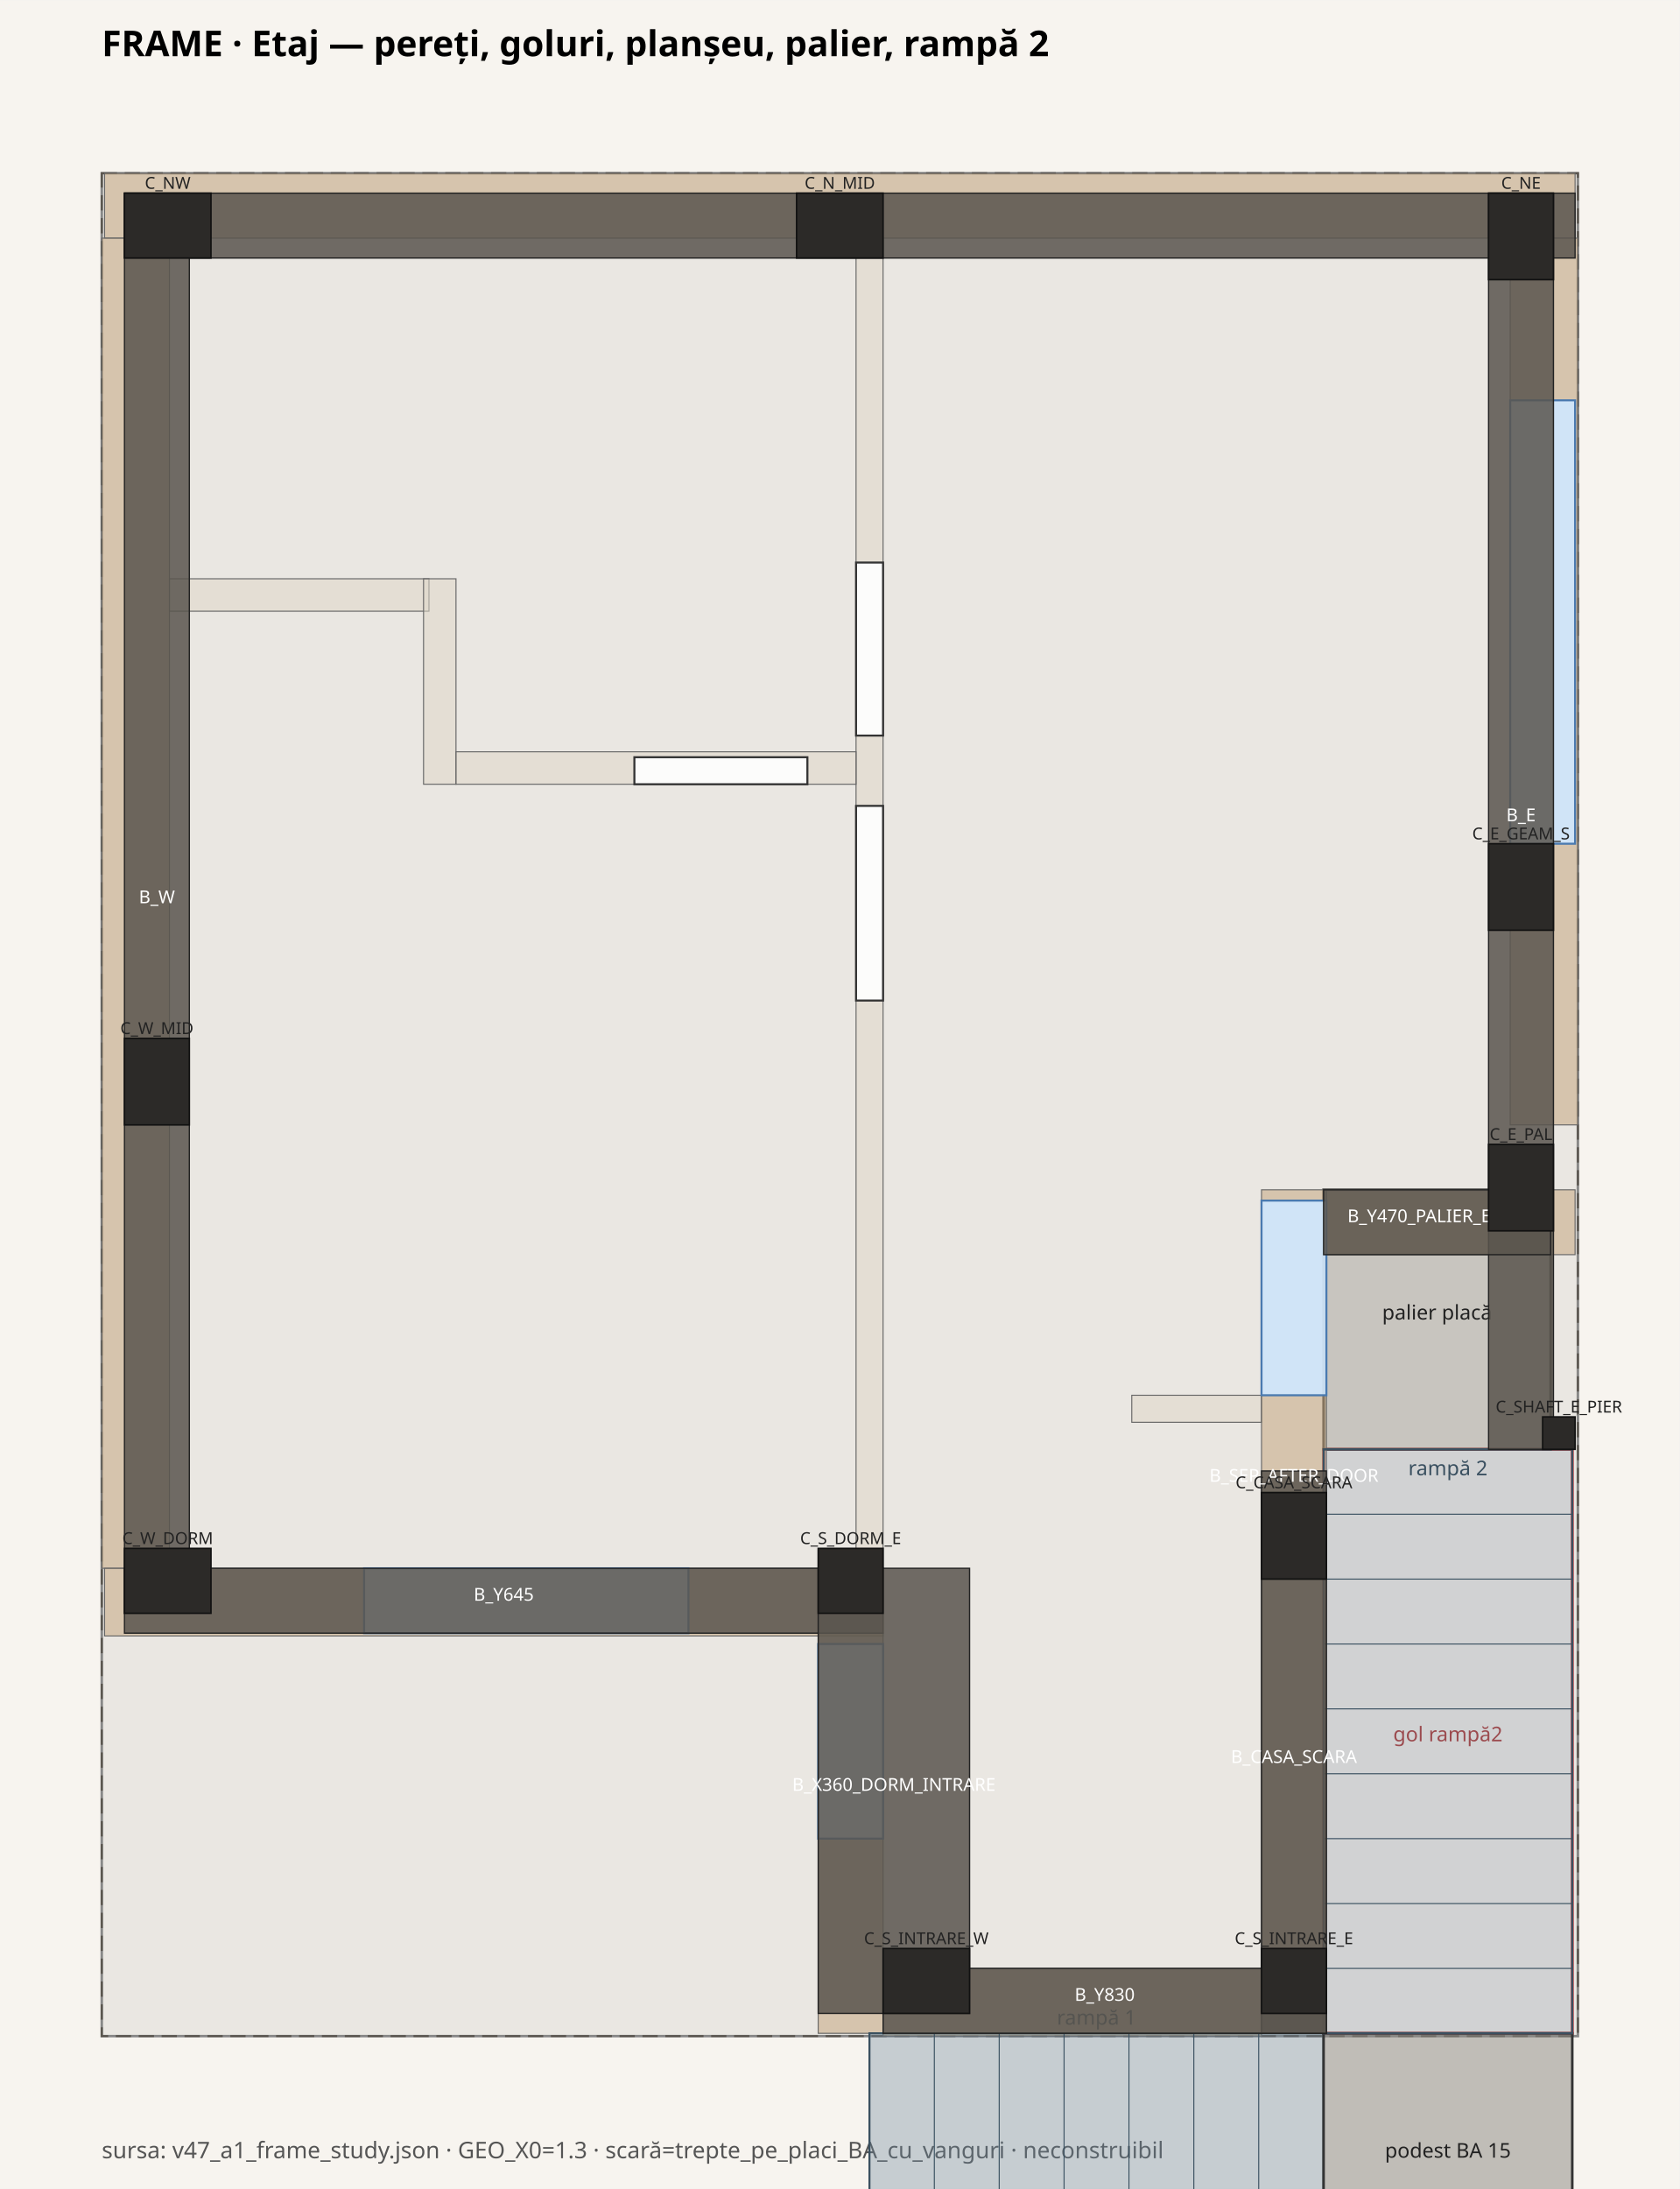
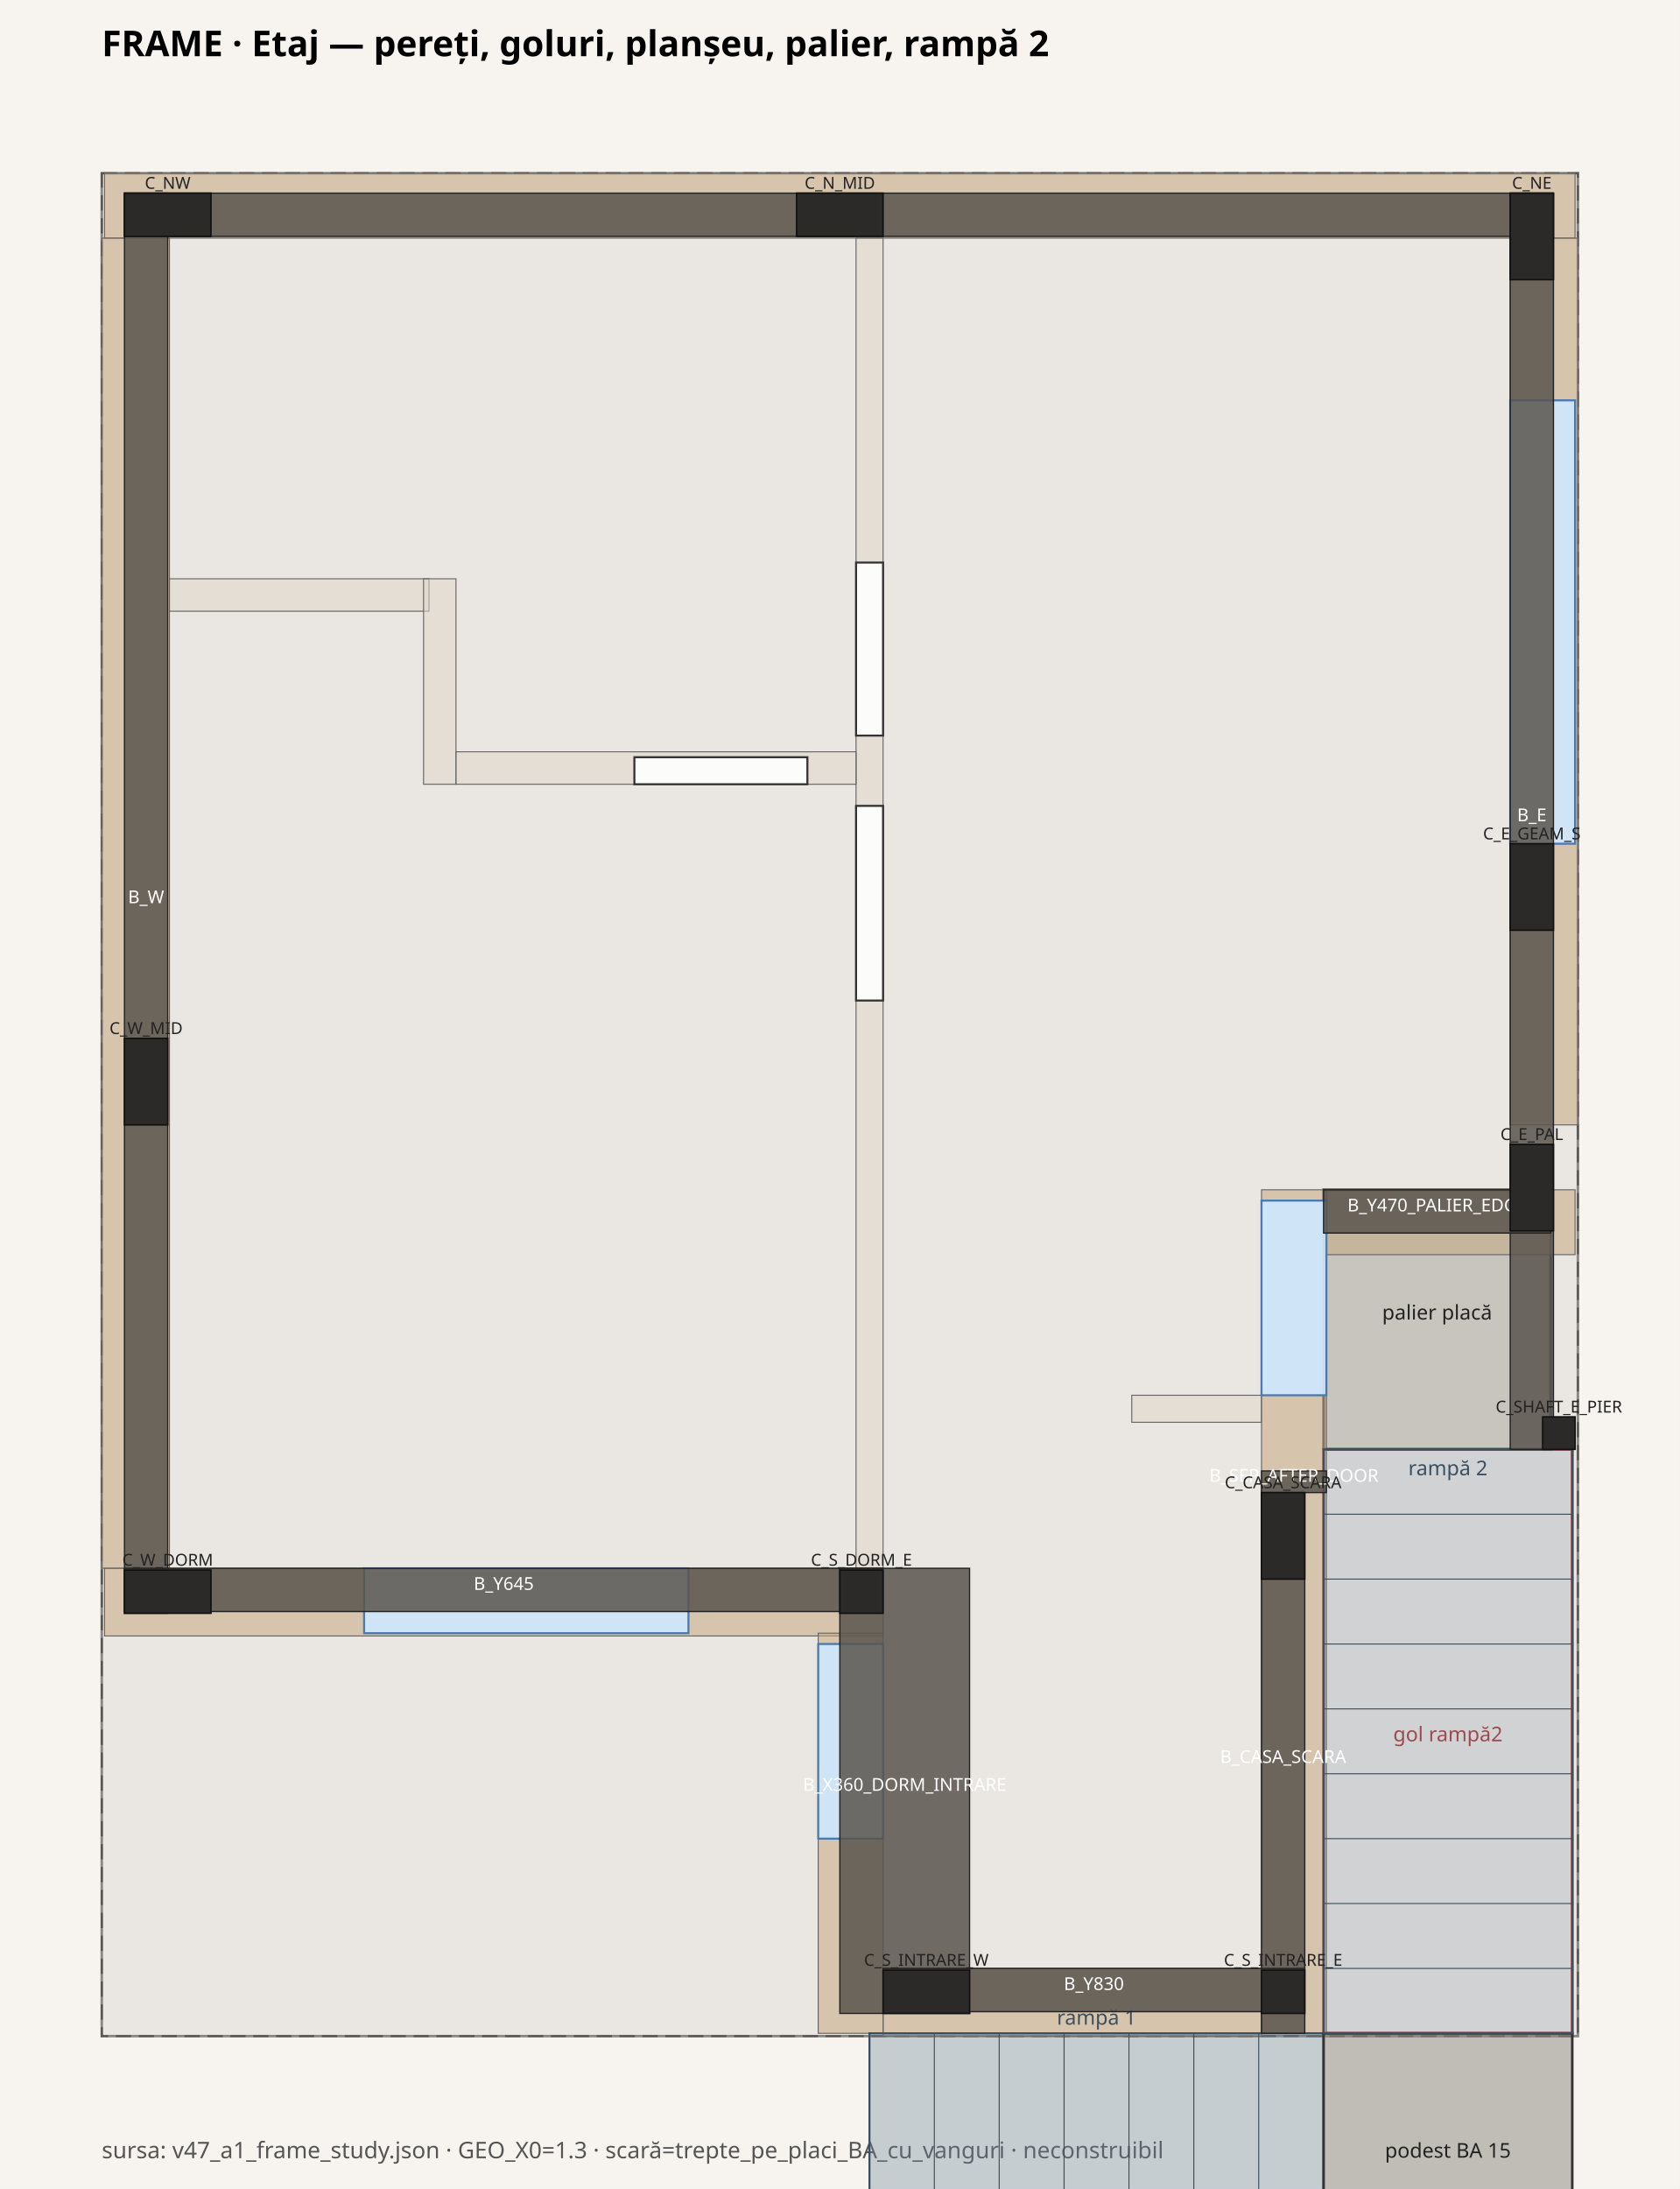
<svg xmlns="http://www.w3.org/2000/svg" width="660" height="860" viewBox="0 0 660.21 860.105">
  <rect width="100%" height="100%" fill="#f7f4ef" />
  <text x="40" y="22" font-size="14" font-weight="600" font-family="IBM Plex Sans,Segoe UI,sans-serif">FRAME · Etaj — pereți, goluri, planșeu, palier, rampă 2</text>
  <text x="40" y="848.105" font-size="9" fill="#555" font-family="IBM Plex Sans,Segoe UI,sans-serif">sursa: v47_a1_frame_study.json · GEO_X0=1.3 · scară=trepte_pe_placi_BA_cu_vanguri · neconstruibil</text>
  <rect x="40" y="68" width="580.21" height="732.105" fill="none" stroke="#888" stroke-width="1" />
  <rect x="40" y="68" width="580.21" height="732.105" fill="#8b8680" fill-opacity="0.12" stroke="#5a554e" stroke-width="0.8" stroke-dasharray="6 3" />
  <rect x="520.25" y="569.5" width="97.75" height="229.5" fill="#f7f4ef" stroke="#c44" stroke-width="1.2" />
  <text x="569.125" y="684.25" text-anchor="middle" font-size="8" fill="#a33" font-family="IBM Plex Sans,Segoe UI,sans-serif">gol rampă2</text>
  <rect x="520.25" y="467.5" width="89.25" height="102" fill="#8b8680" fill-opacity="0.35" stroke="#333" stroke-width="1" />
  <text x="564.875" y="518.5" text-anchor="middle" font-size="8" fill="#222" font-family="IBM Plex Sans,Segoe UI,sans-serif">palier placă</text>
  <rect x="41.105" y="68" width="578" height="25.5" fill="#c4a882" fill-opacity="0.55" stroke="#666" stroke-width="0.4" />
  <rect x="40" y="93.5" width="26.605" height="522.75" fill="#c4a882" fill-opacity="0.55" stroke="#666" stroke-width="0.4" />
  <rect x="593.605" y="93.5" width="26.605" height="348.5" fill="#c4a882" fill-opacity="0.55" stroke="#666" stroke-width="0.4" />
  <rect x="347.105" y="773.5" width="148.75" height="26.605" fill="#c4a882" fill-opacity="0.55" stroke="#666" stroke-width="0.4" />
  <rect x="41.105" y="616.25" width="306" height="26.605" fill="#c4a882" fill-opacity="0.55" stroke="#666" stroke-width="0.4" />
  <rect x="336.48" y="93.5" width="10.625" height="522.75" fill="#ddd6c8" fill-opacity="0.55" stroke="#666" stroke-width="0.4" />
  <rect x="66.605" y="227.375" width="102" height="12.75" fill="#ddd6c8" fill-opacity="0.55" stroke="#666" stroke-width="0.4" />
  <rect x="166.48" y="227.375" width="12.75" height="80.75" fill="#ddd6c8" fill-opacity="0.55" stroke="#666" stroke-width="0.4" />
  <rect x="179.23" y="295.375" width="157.25" height="12.75" fill="#ddd6c8" fill-opacity="0.55" stroke="#666" stroke-width="0.4" />
  <rect x="444.855" y="548.25" width="51" height="10.625" fill="#ddd6c8" fill-opacity="0.55" stroke="#666" stroke-width="0.4" />
  <rect x="321.605" y="641.75" width="25.5" height="157.25" fill="#c4a882" fill-opacity="0.55" stroke="#666" stroke-width="0.4" />
  <rect x="495.855" y="467.5" width="25.5" height="331.5" fill="#c4a882" fill-opacity="0.55" stroke="#666" stroke-width="0.4" />
  <rect x="521.355" y="467.5" width="97.75" height="25.5" fill="#c4a882" fill-opacity="0.55" stroke="#666" stroke-width="0.4" />
  <rect x="336.48" y="221" width="10.625" height="68" fill="#fff" fill-opacity="0.9" stroke="#333" stroke-width="0.8" />
  <rect x="249.355" y="297.5" width="68" height="10.625" fill="#fff" fill-opacity="0.9" stroke="#333" stroke-width="0.8" />
  <rect x="336.48" y="316.625" width="10.625" height="76.5" fill="#fff" fill-opacity="0.9" stroke="#333" stroke-width="0.8" />
  <rect x="143.105" y="616.25" width="127.5" height="25.5" fill="#cfe8ff" fill-opacity="0.9" stroke="#4a7ab0" stroke-width="0.8" />
  <rect x="495.855" y="471.75" width="25.5" height="76.5" fill="#cfe8ff" fill-opacity="0.9" stroke="#4a7ab0" stroke-width="0.8" />
  <rect x="593.605" y="157.25" width="25.5" height="174.25" fill="#cfe8ff" fill-opacity="0.9" stroke="#4a7ab0" stroke-width="0.8" />
  <rect x="321.605" y="646" width="25.5" height="76.5" fill="#cfe8ff" fill-opacity="0.9" stroke="#4a7ab0" stroke-width="0.8" />
  <rect x="341.75" y="799" width="178.5" height="97.75" fill="#6a8498" fill-opacity="0.35" stroke="#3a5060" stroke-width="0.8" />
  <line x1="341.75" y1="799" x2="341.75" y2="896.75" stroke="#3a5060" stroke-width="0.4" />
  <line x1="367.25" y1="799" x2="367.25" y2="896.75" stroke="#3a5060" stroke-width="0.4" />
  <line x1="392.75" y1="799" x2="392.75" y2="896.75" stroke="#3a5060" stroke-width="0.4" />
  <line x1="418.25" y1="799" x2="418.25" y2="896.75" stroke="#3a5060" stroke-width="0.4" />
  <line x1="443.75" y1="799" x2="443.75" y2="896.75" stroke="#3a5060" stroke-width="0.4" />
  <line x1="469.25" y1="799" x2="469.25" y2="896.75" stroke="#3a5060" stroke-width="0.4" />
  <line x1="494.75" y1="799" x2="494.75" y2="896.75" stroke="#3a5060" stroke-width="0.4" />
  <text x="431" y="795.6" text-anchor="middle" font-size="8" fill="#3a5060" font-family="IBM Plex Sans,Segoe UI,sans-serif">rampă 1</text>
  <rect x="520.25" y="799" width="97.75" height="97.75" fill="#8b8680" fill-opacity="0.5" stroke="#333" stroke-width="1" />
  <text x="569.125" y="847.875" text-anchor="middle" font-size="8" fill="#222" font-family="IBM Plex Sans,Segoe UI,sans-serif">podest BA 15</text>
  <rect x="520.25" y="569.5" width="97.75" height="229.5" fill="#7a8390" fill-opacity="0.3" stroke="#3a5060" stroke-width="0.8" />
  <line x1="520.25" y1="773.5" x2="618" y2="773.5" stroke="#3a5060" stroke-width="0.4" />
  <line x1="520.25" y1="748" x2="618" y2="748" stroke="#3a5060" stroke-width="0.4" />
  <line x1="520.25" y1="722.5" x2="618" y2="722.5" stroke="#3a5060" stroke-width="0.4" />
  <line x1="520.25" y1="697" x2="618" y2="697" stroke="#3a5060" stroke-width="0.4" />
  <line x1="520.25" y1="671.5" x2="618" y2="671.5" stroke="#3a5060" stroke-width="0.4" />
  <line x1="520.25" y1="646" x2="618" y2="646" stroke="#3a5060" stroke-width="0.4" />
  <line x1="520.25" y1="620.5" x2="618" y2="620.5" stroke="#3a5060" stroke-width="0.4" />
  <line x1="520.25" y1="595" x2="618" y2="595" stroke="#3a5060" stroke-width="0.4" />
  <line x1="520.25" y1="569.5" x2="618" y2="569.5" stroke="#3a5060" stroke-width="0.4" />
  <text x="569.125" y="579.7" text-anchor="middle" font-size="8" fill="#3a5060" font-family="IBM Plex Sans,Segoe UI,sans-serif">rampă 2</text>
-   <rect x="48.925" y="75.82" width="570.18" height="25.5" fill="#5a554e" fill-opacity="0.85" stroke="#222" stroke-width="0.5" />
-   <text x="334.015" y="88.57" text-anchor="middle" font-size="7" fill="#fff" font-family="IBM Plex Sans,Segoe UI,sans-serif">B_N</text>
-   <rect x="48.925" y="75.82" width="25.5" height="558.11" fill="#5a554e" fill-opacity="0.85" stroke="#222" stroke-width="0.5" />
-   <text x="61.675" y="354.875" text-anchor="middle" font-size="7" fill="#fff" font-family="IBM Plex Sans,Segoe UI,sans-serif">B_W</text>
-   <rect x="585.105" y="75.82" width="25.5" height="493.68" fill="#5a554e" fill-opacity="0.85" stroke="#222" stroke-width="0.5" />
-   <text x="597.855" y="322.66" text-anchor="middle" font-size="7" fill="#fff" font-family="IBM Plex Sans,Segoe UI,sans-serif">B_E</text>
-   <rect x="495.855" y="586.5" width="25.5" height="212.5" fill="#5a554e" fill-opacity="0.85" stroke="#222" stroke-width="0.5" />
-   <text x="508.605" y="692.75" text-anchor="middle" font-size="7" fill="#fff" font-family="IBM Plex Sans,Segoe UI,sans-serif">B_CASA_SCARA</text>
+   <rect x="48.925" y="75.82" width="561.68" height="17" fill="#5a554e" fill-opacity="0.85" stroke="#222" stroke-width="0.5" />
+   <text x="329.765" y="84.32" text-anchor="middle" font-size="7" fill="#fff" font-family="IBM Plex Sans,Segoe UI,sans-serif">B_N</text>
+   <rect x="48.925" y="75.82" width="17" height="558.11" fill="#5a554e" fill-opacity="0.85" stroke="#222" stroke-width="0.5" />
+   <text x="57.425" y="354.875" text-anchor="middle" font-size="7" fill="#fff" font-family="IBM Plex Sans,Segoe UI,sans-serif">B_W</text>
+   <rect x="593.605" y="75.82" width="17" height="493.68" fill="#5a554e" fill-opacity="0.85" stroke="#222" stroke-width="0.5" />
+   <text x="602.105" y="322.66" text-anchor="middle" font-size="7" fill="#fff" font-family="IBM Plex Sans,Segoe UI,sans-serif">B_E</text>
+   <rect x="495.855" y="586.5" width="17" height="212.5" fill="#5a554e" fill-opacity="0.85" stroke="#222" stroke-width="0.5" />
+   <text x="504.355" y="692.75" text-anchor="middle" font-size="7" fill="#fff" font-family="IBM Plex Sans,Segoe UI,sans-serif">B_CASA_SCARA</text>
  <rect x="495.855" y="578" width="25.5" height="8.5" fill="#5a554e" fill-opacity="0.85" stroke="#222" stroke-width="0.5" />
  <text x="508.605" y="582.25" text-anchor="middle" font-size="7" fill="#fff" font-family="IBM Plex Sans,Segoe UI,sans-serif">B_SEP_AFTER_DOOR</text>
-   <rect x="48.925" y="616.25" width="298.18" height="25.5" fill="#5a554e" fill-opacity="0.85" stroke="#222" stroke-width="0.5" />
-   <text x="198.015" y="629" text-anchor="middle" font-size="7" fill="#fff" font-family="IBM Plex Sans,Segoe UI,sans-serif">B_Y645</text>
-   <rect x="321.605" y="616.25" width="59.5" height="174.93" fill="#5a554e" fill-opacity="0.85" stroke="#222" stroke-width="0.5" />
-   <text x="351.355" y="703.715" text-anchor="middle" font-size="7" fill="#fff" font-family="IBM Plex Sans,Segoe UI,sans-serif">B_X360_DORM_INTRARE</text>
-   <rect x="347.105" y="773.5" width="174.25" height="25.5" fill="#5a554e" fill-opacity="0.85" stroke="#222" stroke-width="0.5" />
-   <text x="434.23" y="786.25" text-anchor="middle" font-size="7" fill="#fff" font-family="IBM Plex Sans,Segoe UI,sans-serif">B_Y830</text>
-   <rect x="520.25" y="467.5" width="89.25" height="25.5" fill="#5a554e" fill-opacity="0.85" stroke="#222" stroke-width="0.5" />
-   <text x="564.875" y="480.25" text-anchor="middle" font-size="7" fill="#fff" font-family="IBM Plex Sans,Segoe UI,sans-serif">B_Y470_PALIER_EDGE</text>
-   <rect x="48.925" y="75.82" width="34" height="25.5" fill="#2c2a28" stroke="#111" stroke-width="0.6" />
+   <rect x="48.925" y="616.25" width="298.18" height="17" fill="#5a554e" fill-opacity="0.85" stroke="#222" stroke-width="0.5" />
+   <text x="198.015" y="624.75" text-anchor="middle" font-size="7" fill="#fff" font-family="IBM Plex Sans,Segoe UI,sans-serif">B_Y645</text>
+   <rect x="330.105" y="616.25" width="51" height="174.93" fill="#5a554e" fill-opacity="0.85" stroke="#222" stroke-width="0.5" />
+   <text x="355.605" y="703.715" text-anchor="middle" font-size="7" fill="#fff" font-family="IBM Plex Sans,Segoe UI,sans-serif">B_X360_DORM_INTRARE</text>
+   <rect x="347.105" y="773.5" width="165.75" height="17" fill="#5a554e" fill-opacity="0.85" stroke="#222" stroke-width="0.5" />
+   <text x="429.98" y="782" text-anchor="middle" font-size="7" fill="#fff" font-family="IBM Plex Sans,Segoe UI,sans-serif">B_Y830</text>
+   <rect x="520.25" y="467.5" width="89.25" height="17" fill="#5a554e" fill-opacity="0.85" stroke="#222" stroke-width="0.5" />
+   <text x="564.875" y="476" text-anchor="middle" font-size="7" fill="#fff" font-family="IBM Plex Sans,Segoe UI,sans-serif">B_Y470_PALIER_EDGE</text>
+   <rect x="48.925" y="75.82" width="34" height="17" fill="#2c2a28" stroke="#111" stroke-width="0.6" />
  <text x="65.925" y="74.12" text-anchor="middle" font-size="6.5" fill="#222" font-family="IBM Plex Sans,Segoe UI,sans-serif">C_NW</text>
-   <rect x="313.105" y="75.82" width="34" height="25.5" fill="#2c2a28" stroke="#111" stroke-width="0.6" />
+   <rect x="313.105" y="75.82" width="34" height="17" fill="#2c2a28" stroke="#111" stroke-width="0.6" />
  <text x="330.105" y="74.12" text-anchor="middle" font-size="6.5" fill="#222" font-family="IBM Plex Sans,Segoe UI,sans-serif">C_N_MID</text>
-   <rect x="585.105" y="75.82" width="25.5" height="34" fill="#2c2a28" stroke="#111" stroke-width="0.6" />
-   <text x="597.855" y="74.12" text-anchor="middle" font-size="6.5" fill="#222" font-family="IBM Plex Sans,Segoe UI,sans-serif">C_NE</text>
-   <rect x="48.925" y="408" width="25.5" height="34" fill="#2c2a28" stroke="#111" stroke-width="0.6" />
-   <text x="61.675" y="406.3" text-anchor="middle" font-size="6.5" fill="#222" font-family="IBM Plex Sans,Segoe UI,sans-serif">C_W_MID</text>
-   <rect x="48.925" y="608.43" width="34" height="25.5" fill="#2c2a28" stroke="#111" stroke-width="0.6" />
-   <text x="65.925" y="606.73" text-anchor="middle" font-size="6.5" fill="#222" font-family="IBM Plex Sans,Segoe UI,sans-serif">C_W_DORM</text>
-   <rect x="321.605" y="608.43" width="25.5" height="25.5" fill="#2c2a28" stroke="#111" stroke-width="0.6" />
-   <text x="334.355" y="606.73" text-anchor="middle" font-size="6.5" fill="#222" font-family="IBM Plex Sans,Segoe UI,sans-serif">C_S_DORM_E</text>
-   <rect x="585.105" y="331.5" width="25.5" height="34" fill="#2c2a28" stroke="#111" stroke-width="0.6" />
-   <text x="597.855" y="329.8" text-anchor="middle" font-size="6.5" fill="#222" font-family="IBM Plex Sans,Segoe UI,sans-serif">C_E_GEAM_S</text>
-   <rect x="585.105" y="449.65" width="25.5" height="34" fill="#2c2a28" stroke="#111" stroke-width="0.6" />
-   <text x="597.855" y="447.95" text-anchor="middle" font-size="6.5" fill="#222" font-family="IBM Plex Sans,Segoe UI,sans-serif">C_E_PAL</text>
-   <rect x="495.855" y="586.5" width="25.5" height="34" fill="#2c2a28" stroke="#111" stroke-width="0.6" />
-   <text x="508.605" y="584.8" text-anchor="middle" font-size="6.5" fill="#222" font-family="IBM Plex Sans,Segoe UI,sans-serif">C_CASA_SCARA</text>
+   <rect x="593.605" y="75.82" width="17" height="34" fill="#2c2a28" stroke="#111" stroke-width="0.6" />
+   <text x="602.105" y="74.12" text-anchor="middle" font-size="6.5" fill="#222" font-family="IBM Plex Sans,Segoe UI,sans-serif">C_NE</text>
+   <rect x="48.925" y="408" width="17" height="34" fill="#2c2a28" stroke="#111" stroke-width="0.6" />
+   <text x="57.425" y="406.3" text-anchor="middle" font-size="6.5" fill="#222" font-family="IBM Plex Sans,Segoe UI,sans-serif">C_W_MID</text>
+   <rect x="48.925" y="616.93" width="34" height="17" fill="#2c2a28" stroke="#111" stroke-width="0.6" />
+   <text x="65.925" y="615.23" text-anchor="middle" font-size="6.5" fill="#222" font-family="IBM Plex Sans,Segoe UI,sans-serif">C_W_DORM</text>
+   <rect x="330.105" y="616.93" width="17" height="17" fill="#2c2a28" stroke="#111" stroke-width="0.6" />
+   <text x="338.605" y="615.23" text-anchor="middle" font-size="6.5" fill="#222" font-family="IBM Plex Sans,Segoe UI,sans-serif">C_S_DORM_E</text>
+   <rect x="593.605" y="331.5" width="17" height="34" fill="#2c2a28" stroke="#111" stroke-width="0.6" />
+   <text x="602.105" y="329.8" text-anchor="middle" font-size="6.5" fill="#222" font-family="IBM Plex Sans,Segoe UI,sans-serif">C_E_GEAM_S</text>
+   <rect x="593.605" y="449.65" width="17" height="34" fill="#2c2a28" stroke="#111" stroke-width="0.6" />
+   <text x="602.105" y="447.95" text-anchor="middle" font-size="6.5" fill="#222" font-family="IBM Plex Sans,Segoe UI,sans-serif">C_E_PAL</text>
+   <rect x="495.855" y="586.5" width="17" height="34" fill="#2c2a28" stroke="#111" stroke-width="0.6" />
+   <text x="504.355" y="584.8" text-anchor="middle" font-size="6.5" fill="#222" font-family="IBM Plex Sans,Segoe UI,sans-serif">C_CASA_SCARA</text>
  <rect x="606.355" y="556.75" width="12.75" height="12.75" fill="#2c2a28" stroke="#111" stroke-width="0.6" />
  <text x="612.73" y="555.05" text-anchor="middle" font-size="6.5" fill="#222" font-family="IBM Plex Sans,Segoe UI,sans-serif">C_SHAFT_E_PIER</text>
-   <rect x="347.105" y="765.68" width="34" height="25.5" fill="#2c2a28" stroke="#111" stroke-width="0.6" />
-   <text x="364.105" y="763.98" text-anchor="middle" font-size="6.5" fill="#222" font-family="IBM Plex Sans,Segoe UI,sans-serif">C_S_INTRARE_W</text>
-   <rect x="495.855" y="765.68" width="25.5" height="25.5" fill="#2c2a28" stroke="#111" stroke-width="0.6" />
-   <text x="508.605" y="763.98" text-anchor="middle" font-size="6.5" fill="#222" font-family="IBM Plex Sans,Segoe UI,sans-serif">C_S_INTRARE_E</text>
+   <rect x="347.105" y="774.18" width="34" height="17" fill="#2c2a28" stroke="#111" stroke-width="0.6" />
+   <text x="364.105" y="772.48" text-anchor="middle" font-size="6.5" fill="#222" font-family="IBM Plex Sans,Segoe UI,sans-serif">C_S_INTRARE_W</text>
+   <rect x="495.855" y="774.18" width="17" height="17" fill="#2c2a28" stroke="#111" stroke-width="0.6" />
+   <text x="504.355" y="772.48" text-anchor="middle" font-size="6.5" fill="#222" font-family="IBM Plex Sans,Segoe UI,sans-serif">C_S_INTRARE_E</text>
</svg>
